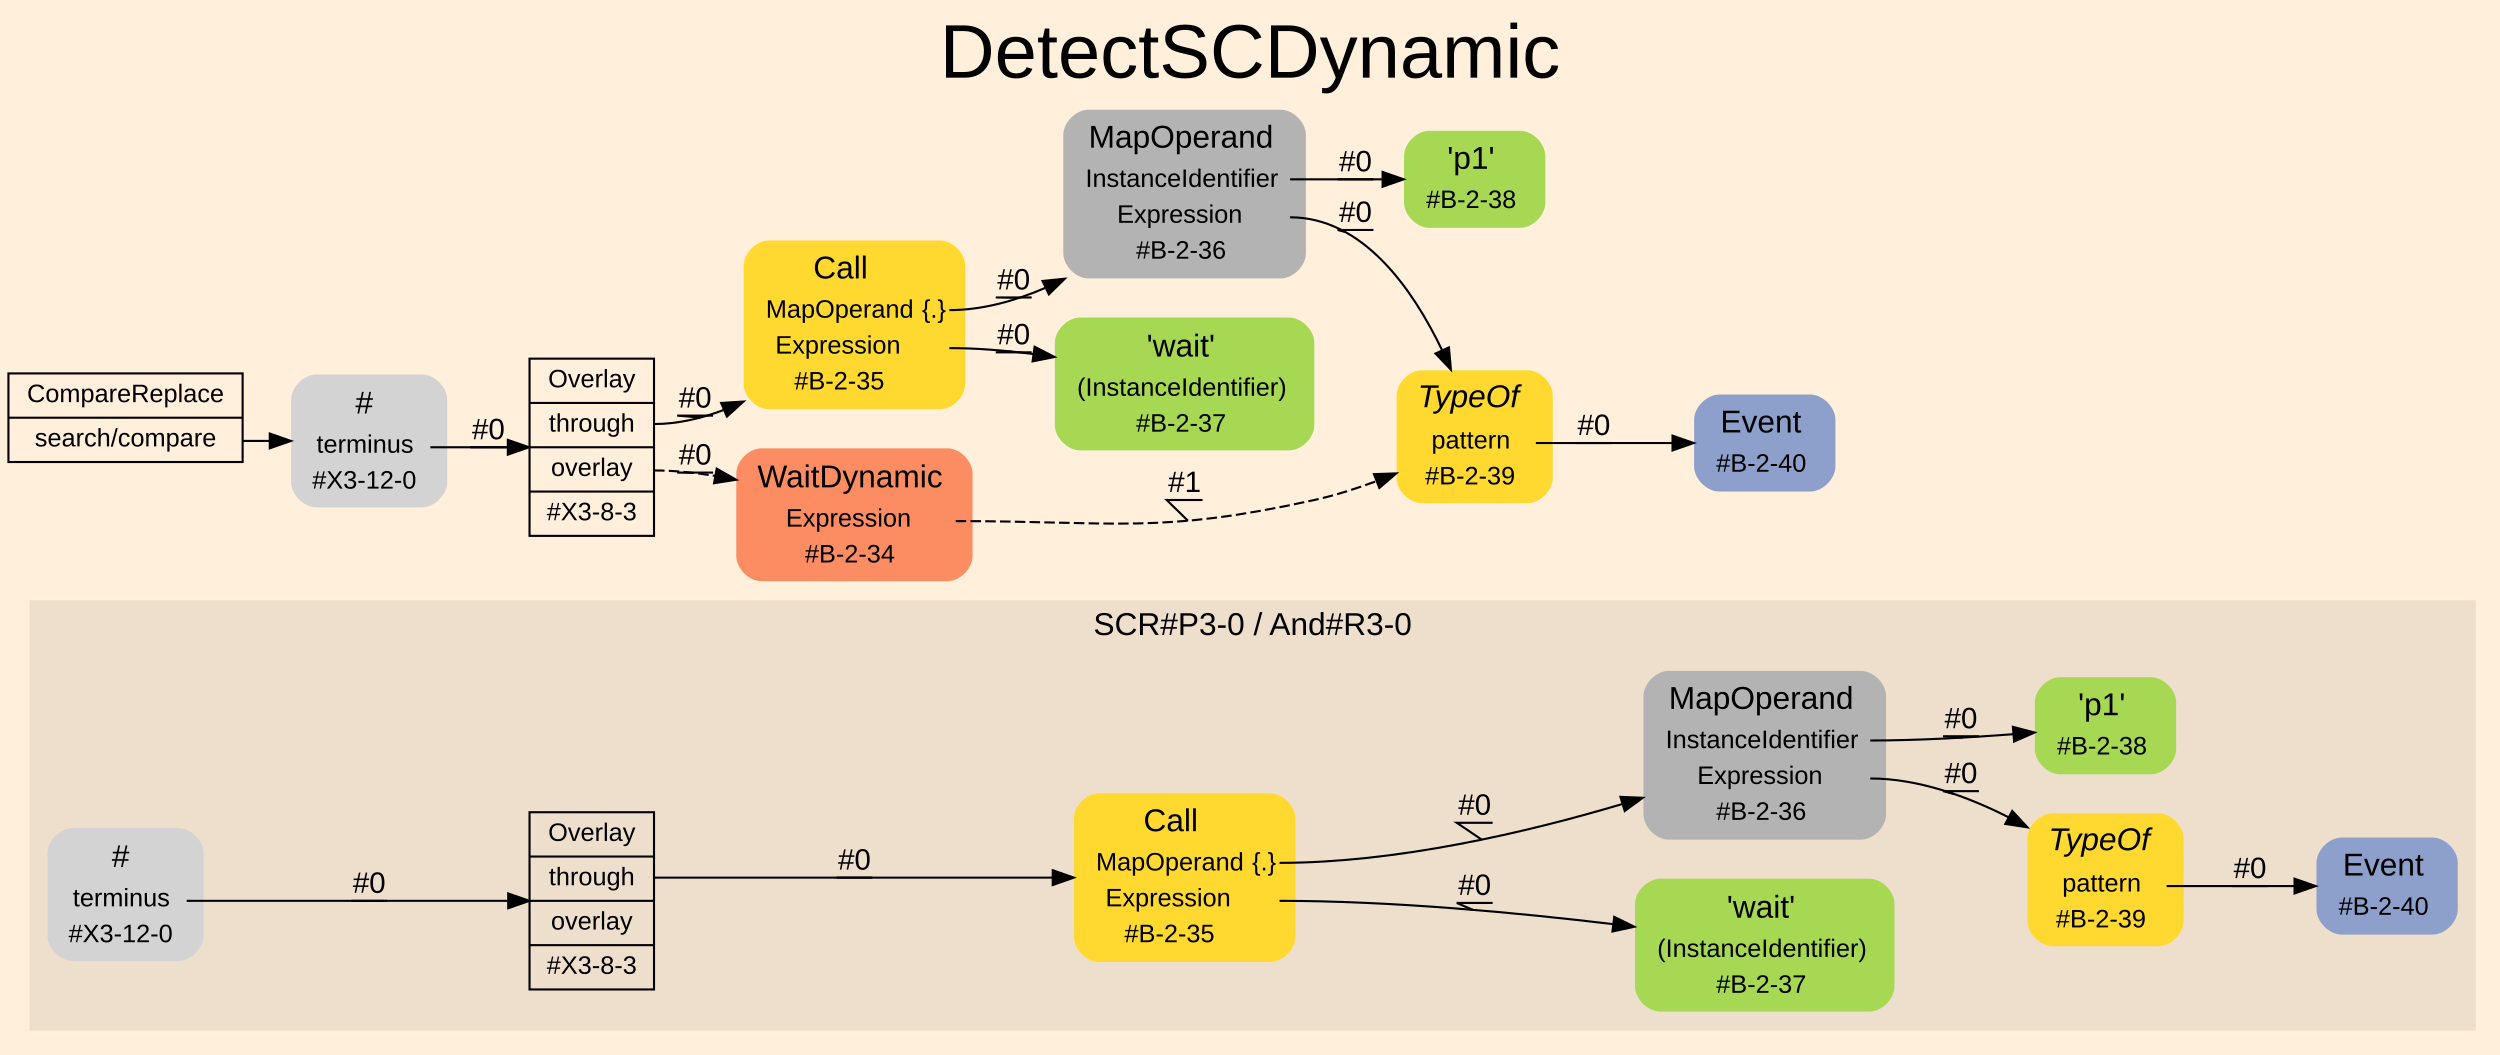
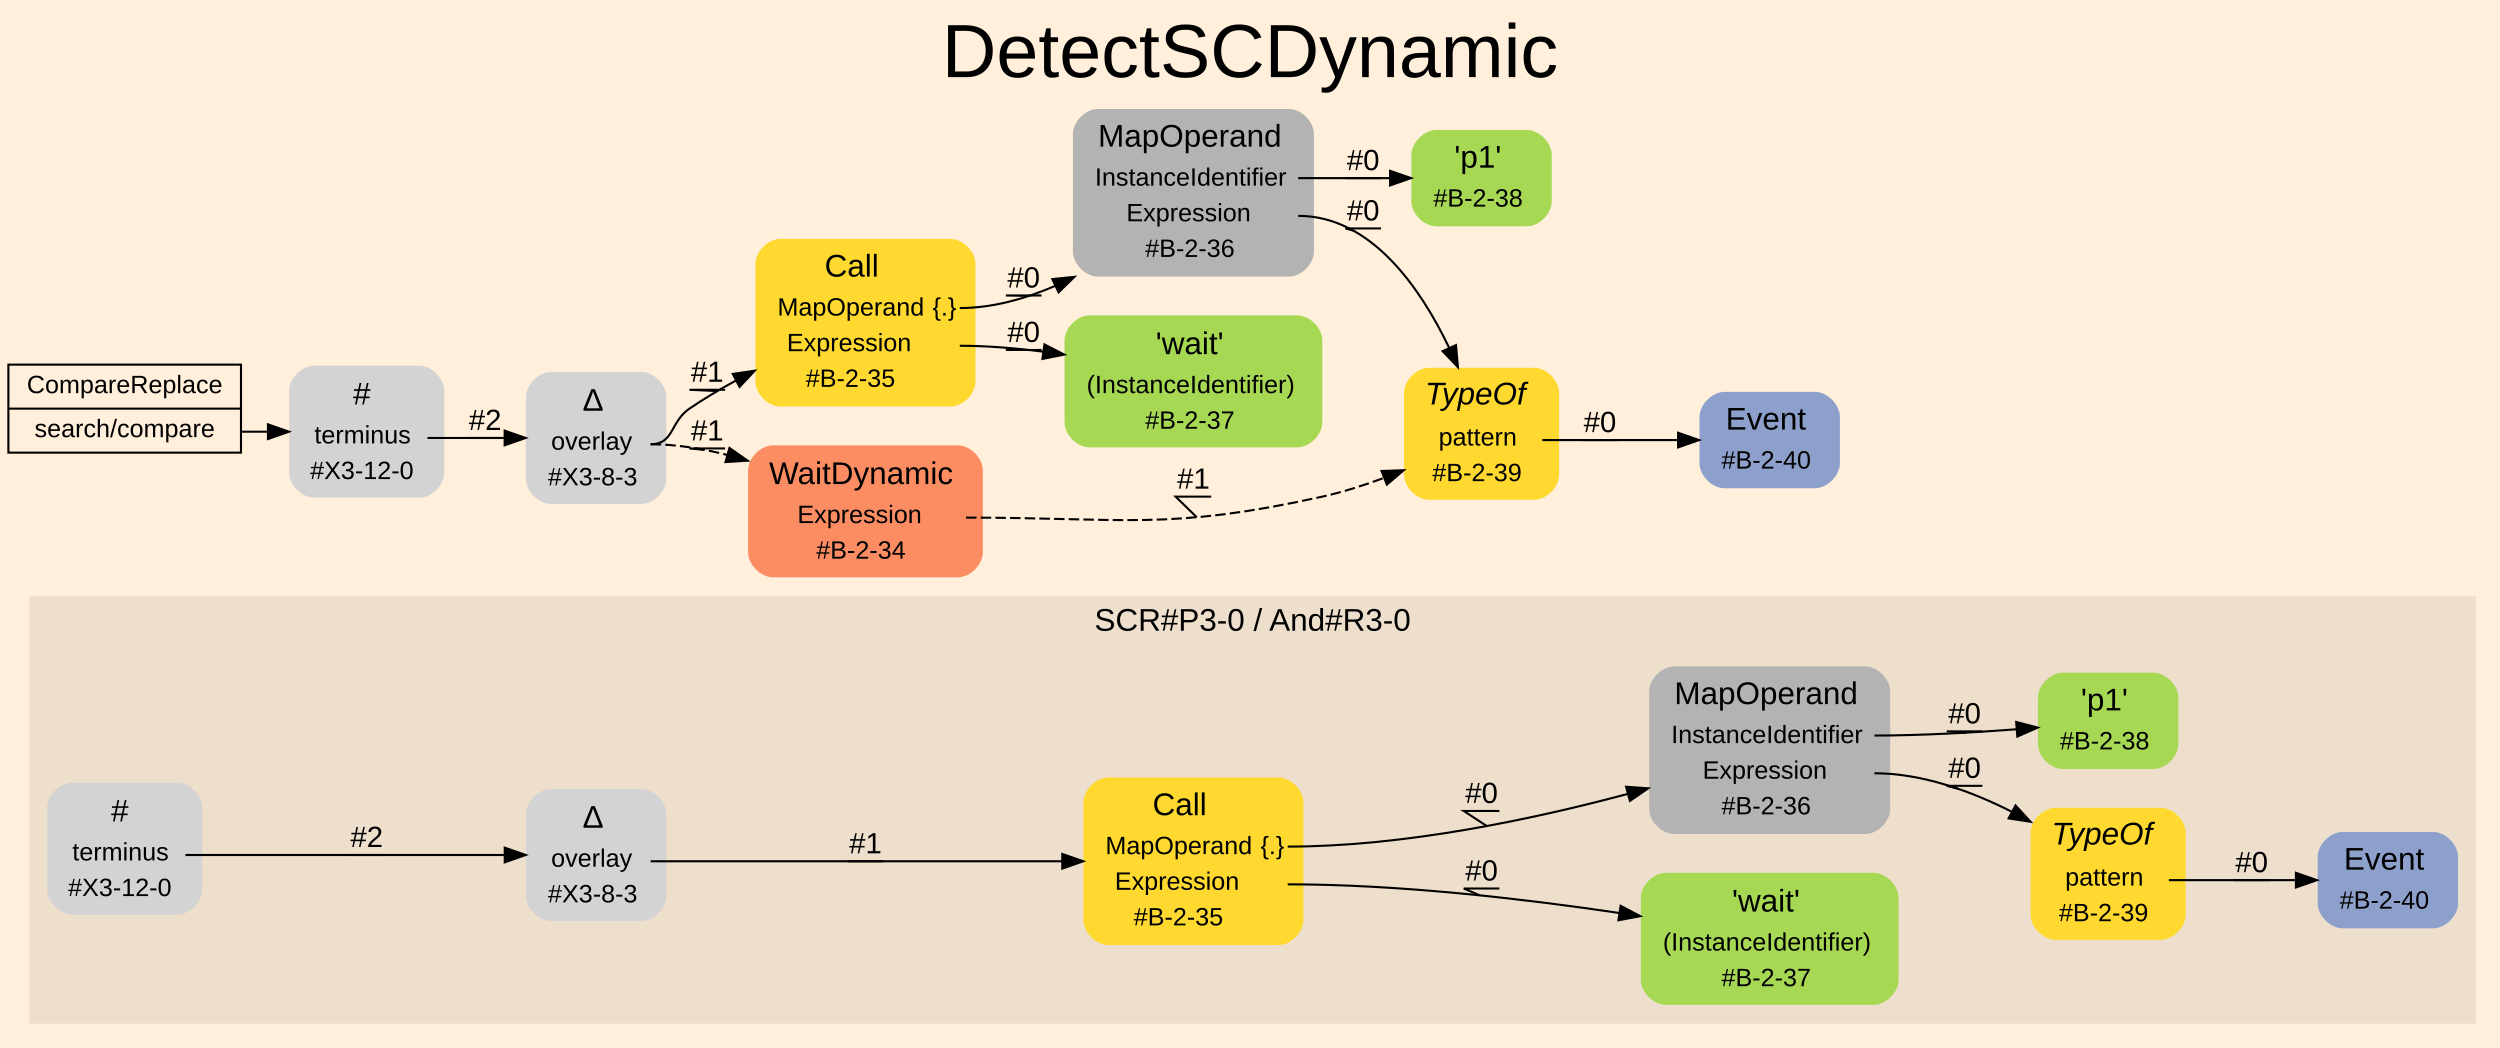
- <svg xmlns="http://www.w3.org/2000/svg" width="1185pt" height="500pt" viewBox="0.00 0.00 1185.00 500.00">
+ <svg xmlns="http://www.w3.org/2000/svg" width="1193pt" height="500pt" viewBox="0.00 0.00 1193.00 500.00">
  <g id="graph0" class="graph" transform="scale(1 1) rotate(0) translate(4 496)">
-     <polygon fill="#ffefdb" stroke="transparent" points="-4,4 -4,-496 1181,-496 1181,4 -4,4" />
-     <text text-anchor="middle" x="588.5" y="-459.2" font-family="Arial" font-size="36.00" fill="#000000">DetectSCDynamic</text>
+     <polygon fill="#ffefdb" stroke="transparent" points="-4,4 -4,-496 1189,-496 1189,4 -4,4" />
+     <text text-anchor="middle" x="592.5" y="-459.2" font-family="Arial" font-size="36.00" fill="#000000">DetectSCDynamic</text>
    <g id="clust1" class="cluster">
-       <polygon fill="#eedfcc" stroke="#eedfcc" points="10.5,-8 10.5,-211 1169,-211 1169,-8 10.5,-8" />
-       <text text-anchor="middle" x="589.75" y="-195" font-family="Arial" font-size="15.00" fill="#000000">SCR#P3-0 / And#R3-0</text>
+       <polygon fill="#eedfcc" stroke="#eedfcc" points="10.5,-8 10.5,-211 1177,-211 1177,-8 10.5,-8" />
+       <text text-anchor="middle" x="593.75" y="-195" font-family="Arial" font-size="15.00" fill="#000000">SCR#P3-0 / And#R3-0</text>
    </g>
    <g id="node1" class="node">
-       <polygon fill="#eedfcc" stroke="#000000" points="247,-27 247,-111 306,-111 306,-27 247,-27" />
-       <text text-anchor="middle" x="276.5" y="-97.4" font-family="Arial" font-size="12.00" fill="#000000">Overlay</text>
-       <polyline fill="none" stroke="#000000" points="247,-90 306,-90 " />
-       <text text-anchor="middle" x="276.5" y="-76.4" font-family="Arial" font-size="12.00" fill="#000000">through</text>
-       <polyline fill="none" stroke="#000000" points="247,-69 306,-69 " />
-       <text text-anchor="middle" x="276.5" y="-55.4" font-family="Arial" font-size="12.00" fill="#000000">overlay</text>
-       <polyline fill="none" stroke="#000000" points="247,-48 306,-48 " />
-       <text text-anchor="middle" x="276.5" y="-34.4" font-family="Arial" font-size="12.00" fill="#000000">#X3-8-3</text>
+       <path fill="#ffd92f" stroke="transparent" d="M606,-125C606,-125 525,-125 525,-125 519,-125 513,-119 513,-113 513,-113 513,-57 513,-57 513,-51 519,-45 525,-45 525,-45 606,-45 606,-45 612,-45 618,-51 618,-57 618,-57 618,-113 618,-113 618,-119 612,-125 606,-125" />
+       <text text-anchor="start" x="546" y="-107" font-family="Arial" font-size="15.00" fill="#000000">Call</text>
+       <text text-anchor="start" x="523.5" y="-88.4" font-family="Arial" font-size="12.00" fill="#000000">MapOperand</text>
+       <text text-anchor="start" x="597.5" y="-88.4" font-family="Arial" font-size="12.00" fill="#000000">{.}</text>
+       <text text-anchor="start" x="528" y="-71.4" font-family="Arial" font-size="12.00" fill="#000000">Expression</text>
+       <text text-anchor="start" x="537" y="-54.4" font-family="Arial" font-size="12.00" fill="#000000">#B-2-35</text>
+     </g>
+     <g id="node6" class="node">
+       <path fill="#a6d854" stroke="transparent" d="M890,-79.5C890,-79.5 791,-79.5 791,-79.5 785,-79.5 779,-73.5 779,-67.5 779,-67.5 779,-28.5 779,-28.5 779,-22.5 785,-16.5 791,-16.5 791,-16.5 890,-16.5 890,-16.5 896,-16.5 902,-22.5 902,-28.5 902,-28.5 902,-67.5 902,-67.5 902,-73.5 896,-79.5 890,-79.5" />
+       <text text-anchor="start" x="822.5" y="-61" font-family="Arial" font-size="15.00" fill="#000000">'wait'</text>
+       <text text-anchor="start" x="789.5" y="-42.4" font-family="Arial" font-size="12.00" fill="#000000">(InstanceIdentifier)</text>
+       <text text-anchor="start" x="817.5" y="-25.4" font-family="Arial" font-size="12.00" fill="#000000">#B-2-37</text>
+     </g>
+     <g id="edge2" class="edge">
+       <path fill="none" stroke="#000000" d="M610.5,-74C663.737,-74 723.47,-67.037 768.717,-60.318" />
+       <polygon fill="#000000" stroke="#000000" points="769.363,-63.76 778.726,-58.8 768.314,-56.839 769.363,-63.76" />
+       <text text-anchor="middle" x="703" y="-75.8" font-family="Arial" font-size="14.00" fill="#000000">#0</text>
+       <polyline fill="none" stroke="#000000" points="711.5,-72 694.5,-72 702.137,-68.738 " />
+     </g>
+     <g id="node7" class="node">
+       <path fill="#b3b3b3" stroke="transparent" d="M886,-178C886,-178 795,-178 795,-178 789,-178 783,-172 783,-166 783,-166 783,-110 783,-110 783,-104 789,-98 795,-98 795,-98 886,-98 886,-98 892,-98 898,-104 898,-110 898,-110 898,-166 898,-166 898,-172 892,-178 886,-178" />
+       <text text-anchor="start" x="795" y="-160" font-family="Arial" font-size="15.00" fill="#000000">MapOperand</text>
+       <text text-anchor="start" x="793.5" y="-141.4" font-family="Arial" font-size="12.00" fill="#000000">InstanceIdentifier</text>
+       <text text-anchor="start" x="808.5" y="-124.4" font-family="Arial" font-size="12.00" fill="#000000">Expression</text>
+       <text text-anchor="start" x="817.5" y="-107.4" font-family="Arial" font-size="12.00" fill="#000000">#B-2-36</text>
+     </g>
+     <g id="edge1" class="edge">
+       <path fill="none" stroke="#000000" d="M610.5,-92C665.889,-92 727.35,-104.986 772.793,-117.159" />
+       <polygon fill="#000000" stroke="#000000" points="771.96,-120.559 782.529,-119.82 773.805,-113.807 771.96,-120.559" />
+       <text text-anchor="middle" x="703" y="-112.8" font-family="Arial" font-size="14.00" fill="#000000">#0</text>
+       <polyline fill="none" stroke="#000000" points="711.5,-109 694.5,-109 705.477,-101.811 " />
+     </g>
+     <g id="node2" class="node">
+       <path fill="#d3d3d3" stroke="transparent" d="M80.5,-122.5C80.5,-122.5 30.5,-122.5 30.5,-122.5 24.5,-122.5 18.5,-116.5 18.5,-110.5 18.5,-110.5 18.5,-71.5 18.5,-71.5 18.5,-65.5 24.5,-59.5 30.5,-59.5 30.5,-59.5 80.5,-59.5 80.5,-59.5 86.5,-59.5 92.5,-65.5 92.5,-71.5 92.5,-71.5 92.5,-110.5 92.5,-110.5 92.5,-116.5 86.5,-122.5 80.5,-122.5" />
+       <text text-anchor="start" x="49" y="-104" font-family="Arial" font-size="15.00" fill="#000000">#</text>
+       <text text-anchor="start" x="30.5" y="-85.4" font-family="Arial" font-size="12.00" fill="#000000">terminus</text>
+       <text text-anchor="start" x="28.5" y="-68.4" font-family="Arial" font-size="12.00" fill="#000000">#X3-12-0</text>
    </g>
    <g id="node3" class="node">
-       <path fill="#ffd92f" stroke="transparent" d="M598,-120C598,-120 517,-120 517,-120 511,-120 505,-114 505,-108 505,-108 505,-52 505,-52 505,-46 511,-40 517,-40 517,-40 598,-40 598,-40 604,-40 610,-46 610,-52 610,-52 610,-108 610,-108 610,-114 604,-120 598,-120" />
-       <text text-anchor="start" x="538" y="-102" font-family="Arial" font-size="15.00" fill="#000000">Call</text>
-       <text text-anchor="start" x="515.5" y="-83.4" font-family="Arial" font-size="12.00" fill="#000000">MapOperand</text>
-       <text text-anchor="start" x="589.5" y="-83.4" font-family="Arial" font-size="12.00" fill="#000000">{.}</text>
-       <text text-anchor="start" x="520" y="-66.4" font-family="Arial" font-size="12.00" fill="#000000">Expression</text>
-       <text text-anchor="start" x="529" y="-49.4" font-family="Arial" font-size="12.00" fill="#000000">#B-2-35</text>
-     </g>
-     <g id="edge1" class="edge">
-       <path fill="none" stroke="#000000" d="M306,-80C370.337,-80 443.932,-80 494.813,-80" />
-       <polygon fill="#000000" stroke="#000000" points="494.995,-83.5 504.995,-80 494.995,-76.5 494.995,-83.5" />
-       <text text-anchor="middle" x="401" y="-83.8" font-family="Arial" font-size="14.00" fill="#000000">#0</text>
-       <polyline fill="none" stroke="#000000" points="409.5,-80 392.5,-80 405.501,-80 " />
-     </g>
-     <g id="node2" class="node">
-       <path fill="#d3d3d3" stroke="transparent" d="M80.5,-103.5C80.5,-103.5 30.5,-103.5 30.5,-103.5 24.5,-103.5 18.5,-97.5 18.5,-91.5 18.5,-91.5 18.5,-52.5 18.5,-52.5 18.5,-46.5 24.5,-40.5 30.5,-40.5 30.5,-40.5 80.5,-40.5 80.5,-40.5 86.5,-40.5 92.5,-46.5 92.5,-52.5 92.5,-52.5 92.5,-91.5 92.5,-91.5 92.5,-97.5 86.5,-103.5 80.5,-103.5" />
-       <text text-anchor="start" x="49" y="-85" font-family="Arial" font-size="15.00" fill="#000000">#</text>
-       <text text-anchor="start" x="30.5" y="-66.4" font-family="Arial" font-size="12.00" fill="#000000">terminus</text>
-       <text text-anchor="start" x="28.5" y="-49.4" font-family="Arial" font-size="12.00" fill="#000000">#X3-12-0</text>
-     </g>
-     <g id="edge2" class="edge">
-       <path fill="none" stroke="#000000" d="M84.5,-69C137.059,-69 197.71,-69 236.547,-69" />
-       <polygon fill="#000000" stroke="#000000" points="236.898,-72.5 246.898,-69 236.898,-65.5 236.898,-72.5" />
-       <text text-anchor="middle" x="171" y="-72.8" font-family="Arial" font-size="14.00" fill="#000000">#0</text>
-       <polyline fill="none" stroke="#000000" points="179.5,-69 162.5,-69 171.251,-69 " />
+       <path fill="#d3d3d3" stroke="transparent" d="M302,-119.5C302,-119.5 259,-119.5 259,-119.5 253,-119.5 247,-113.5 247,-107.5 247,-107.5 247,-68.5 247,-68.5 247,-62.5 253,-56.5 259,-56.5 259,-56.5 302,-56.5 302,-56.5 308,-56.5 314,-62.5 314,-68.5 314,-68.5 314,-107.5 314,-107.5 314,-113.5 308,-119.5 302,-119.5" />
+       <text text-anchor="start" x="274" y="-101" font-family="Arial" font-size="15.00" fill="#000000">Δ</text>
+       <text text-anchor="start" x="259" y="-82.4" font-family="Arial" font-size="12.00" fill="#000000">overlay</text>
+       <text text-anchor="start" x="257.5" y="-65.4" font-family="Arial" font-size="12.00" fill="#000000">#X3-8-3</text>
+     </g>
+     <g id="edge3" class="edge">
+       <path fill="none" stroke="#000000" d="M84.5,-88C136.821,-88 196.998,-88 236.72,-88" />
+       <polygon fill="#000000" stroke="#000000" points="236.858,-91.5 246.858,-88 236.858,-84.5 236.858,-91.5" />
+       <text text-anchor="middle" x="171" y="-91.8" font-family="Arial" font-size="14.00" fill="#000000">#2</text>
+       <polyline fill="none" stroke="#000000" points="179.5,-88 162.5,-88 170.911,-88 " />
+     </g>
+     <g id="edge4" class="edge">
+       <path fill="none" stroke="#000000" d="M306.5,-85C373.526,-85 450.31,-85 502.763,-85" />
+       <polygon fill="#000000" stroke="#000000" points="502.919,-88.5 512.919,-85 502.919,-81.5 502.919,-88.5" />
+       <text text-anchor="middle" x="409" y="-88.8" font-family="Arial" font-size="14.00" fill="#000000">#1</text>
+       <polyline fill="none" stroke="#000000" points="417.5,-85 400.5,-85 410.196,-85 " />
    </g>
    <g id="node4" class="node">
-       <path fill="#b3b3b3" stroke="transparent" d="M878,-178C878,-178 787,-178 787,-178 781,-178 775,-172 775,-166 775,-166 775,-110 775,-110 775,-104 781,-98 787,-98 787,-98 878,-98 878,-98 884,-98 890,-104 890,-110 890,-110 890,-166 890,-166 890,-172 884,-178 878,-178" />
-       <text text-anchor="start" x="787" y="-160" font-family="Arial" font-size="15.00" fill="#000000">MapOperand</text>
-       <text text-anchor="start" x="785.5" y="-141.4" font-family="Arial" font-size="12.00" fill="#000000">InstanceIdentifier</text>
-       <text text-anchor="start" x="800.5" y="-124.4" font-family="Arial" font-size="12.00" fill="#000000">Expression</text>
-       <text text-anchor="start" x="809.5" y="-107.4" font-family="Arial" font-size="12.00" fill="#000000">#B-2-36</text>
-     </g>
-     <g id="edge3" class="edge">
-       <path fill="none" stroke="#000000" d="M602.5,-87C658.133,-87 719.578,-101.398 764.953,-114.893" />
-       <polygon fill="#000000" stroke="#000000" points="764.088,-118.288 774.673,-117.843 766.121,-111.59 764.088,-118.288" />
-       <text text-anchor="middle" x="695" y="-109.8" font-family="Arial" font-size="14.00" fill="#000000">#0</text>
-       <polyline fill="none" stroke="#000000" points="703.5,-106 686.5,-106 698.327,-98.01 " />
+       <path fill="#8da0cb" stroke="transparent" d="M1157,-99C1157,-99 1114,-99 1114,-99 1108,-99 1102,-93 1102,-87 1102,-87 1102,-65 1102,-65 1102,-59 1108,-53 1114,-53 1114,-53 1157,-53 1157,-53 1163,-53 1169,-59 1169,-65 1169,-65 1169,-87 1169,-87 1169,-93 1163,-99 1157,-99" />
+       <text text-anchor="start" x="1114.5" y="-81" font-family="Arial" font-size="15.00" fill="#000000">Event</text>
+       <text text-anchor="start" x="1112.5" y="-62.4" font-family="Arial" font-size="12.00" fill="#000000">#B-2-40</text>
    </g>
    <g id="node5" class="node">
-       <path fill="#a6d854" stroke="transparent" d="M882,-79.5C882,-79.5 783,-79.5 783,-79.5 777,-79.5 771,-73.5 771,-67.5 771,-67.5 771,-28.5 771,-28.5 771,-22.5 777,-16.5 783,-16.5 783,-16.5 882,-16.5 882,-16.5 888,-16.5 894,-22.5 894,-28.5 894,-28.5 894,-67.5 894,-67.5 894,-73.5 888,-79.5 882,-79.5" />
-       <text text-anchor="start" x="814.5" y="-61" font-family="Arial" font-size="15.00" fill="#000000">'wait'</text>
-       <text text-anchor="start" x="781.5" y="-42.4" font-family="Arial" font-size="12.00" fill="#000000">(InstanceIdentifier)</text>
-       <text text-anchor="start" x="809.5" y="-25.4" font-family="Arial" font-size="12.00" fill="#000000">#B-2-37</text>
-     </g>
-     <g id="edge4" class="edge">
-       <path fill="none" stroke="#000000" d="M602.5,-69C655.62,-69 715.357,-63.376 760.635,-57.949" />
-       <polygon fill="#000000" stroke="#000000" points="761.151,-61.412 770.652,-56.724 760.301,-54.464 761.151,-61.412" />
-       <text text-anchor="middle" x="695" y="-71.8" font-family="Arial" font-size="14.00" fill="#000000">#0</text>
-       <polyline fill="none" stroke="#000000" points="703.5,-68 686.5,-68 694.038,-64.75 " />
-     </g>
-     <g id="node6" class="node">
-       <path fill="#ffd92f" stroke="transparent" d="M1019,-110.5C1019,-110.5 969,-110.5 969,-110.5 963,-110.5 957,-104.5 957,-98.5 957,-98.5 957,-59.5 957,-59.5 957,-53.5 963,-47.5 969,-47.5 969,-47.5 1019,-47.5 1019,-47.5 1025,-47.5 1031,-53.5 1031,-59.5 1031,-59.5 1031,-98.5 1031,-98.5 1031,-104.5 1025,-110.5 1019,-110.5" />
-       <text text-anchor="start" x="967" y="-93" font-family="Arial" font-style="italic" font-size="15.00" fill="#000000">TypeOf</text>
-       <text text-anchor="start" x="973.5" y="-73.4" font-family="Arial" font-size="12.00" fill="#000000">pattern</text>
-       <text text-anchor="start" x="970.5" y="-56.4" font-family="Arial" font-size="12.00" fill="#000000">#B-2-39</text>
+       <path fill="#a6d854" stroke="transparent" d="M1023.5,-175C1023.5,-175 980.5,-175 980.5,-175 974.5,-175 968.5,-169 968.5,-163 968.5,-163 968.5,-141 968.5,-141 968.5,-135 974.5,-129 980.5,-129 980.5,-129 1023.5,-129 1023.5,-129 1029.5,-129 1035.5,-135 1035.5,-141 1035.5,-141 1035.5,-163 1035.5,-163 1035.5,-169 1029.5,-175 1023.5,-175" />
+       <text text-anchor="start" x="989" y="-157" font-family="Arial" font-size="15.00" fill="#000000">'p1'</text>
+       <text text-anchor="start" x="979" y="-138.4" font-family="Arial" font-size="12.00" fill="#000000">#B-2-38</text>
+     </g>
+     <g id="edge5" class="edge">
+       <path fill="none" stroke="#000000" d="M890.5,-145C912.9,-145 937.781,-146.425 958.347,-147.988" />
+       <polygon fill="#000000" stroke="#000000" points="958.121,-151.482 968.368,-148.787 958.677,-144.504 958.121,-151.482" />
+       <text text-anchor="middle" x="933.5" y="-150.8" font-family="Arial" font-size="14.00" fill="#000000">#0</text>
+       <polyline fill="none" stroke="#000000" points="942,-147 925,-147 934.283,-146.386 " />
+     </g>
+     <g id="node8" class="node">
+       <path fill="#ffd92f" stroke="transparent" d="M1027,-110.5C1027,-110.5 977,-110.5 977,-110.5 971,-110.5 965,-104.5 965,-98.5 965,-98.5 965,-59.5 965,-59.5 965,-53.5 971,-47.5 977,-47.5 977,-47.5 1027,-47.5 1027,-47.5 1033,-47.5 1039,-53.5 1039,-59.5 1039,-59.5 1039,-98.5 1039,-98.5 1039,-104.5 1033,-110.5 1027,-110.5" />
+       <text text-anchor="start" x="975" y="-93" font-family="Arial" font-style="italic" font-size="15.00" fill="#000000">TypeOf</text>
+       <text text-anchor="start" x="981.5" y="-73.4" font-family="Arial" font-size="12.00" fill="#000000">pattern</text>
+       <text text-anchor="start" x="978.5" y="-56.4" font-family="Arial" font-size="12.00" fill="#000000">#B-2-39</text>
    </g>
    <g id="edge6" class="edge">
-       <path fill="none" stroke="#000000" d="M882.5,-127C905.242,-127 928.623,-118.471 948.064,-108.604" />
-       <polygon fill="#000000" stroke="#000000" points="949.81,-111.639 956.985,-103.844 946.515,-105.463 949.81,-111.639" />
-       <text text-anchor="middle" x="925.5" y="-124.8" font-family="Arial" font-size="14.00" fill="#000000">#0</text>
-       <polyline fill="none" stroke="#000000" points="934,-121 917,-121 922.213,-119.662 " />
-     </g>
-     <g id="node7" class="node">
-       <path fill="#a6d854" stroke="transparent" d="M1015.5,-175C1015.5,-175 972.5,-175 972.5,-175 966.5,-175 960.5,-169 960.5,-163 960.5,-163 960.5,-141 960.5,-141 960.5,-135 966.5,-129 972.5,-129 972.5,-129 1015.5,-129 1015.5,-129 1021.5,-129 1027.5,-135 1027.5,-141 1027.5,-141 1027.5,-163 1027.5,-163 1027.5,-169 1021.5,-175 1015.5,-175" />
-       <text text-anchor="start" x="981" y="-157" font-family="Arial" font-size="15.00" fill="#000000">'p1'</text>
-       <text text-anchor="start" x="971" y="-138.4" font-family="Arial" font-size="12.00" fill="#000000">#B-2-38</text>
-     </g>
-     <g id="edge5" class="edge">
-       <path fill="none" stroke="#000000" d="M882.5,-145C904.9,-145 929.781,-146.425 950.347,-147.988" />
-       <polygon fill="#000000" stroke="#000000" points="950.121,-151.482 960.368,-148.787 950.677,-144.504 950.121,-151.482" />
-       <text text-anchor="middle" x="925.5" y="-150.8" font-family="Arial" font-size="14.00" fill="#000000">#0</text>
-       <polyline fill="none" stroke="#000000" points="934,-147 917,-147 926.283,-146.386 " />
-     </g>
-     <g id="node8" class="node">
-       <path fill="#8da0cb" stroke="transparent" d="M1149,-99C1149,-99 1106,-99 1106,-99 1100,-99 1094,-93 1094,-87 1094,-87 1094,-65 1094,-65 1094,-59 1100,-53 1106,-53 1106,-53 1149,-53 1149,-53 1155,-53 1161,-59 1161,-65 1161,-65 1161,-87 1161,-87 1161,-93 1155,-99 1149,-99" />
-       <text text-anchor="start" x="1106.5" y="-81" font-family="Arial" font-size="15.00" fill="#000000">Event</text>
-       <text text-anchor="start" x="1104.5" y="-62.4" font-family="Arial" font-size="12.00" fill="#000000">#B-2-40</text>
+       <path fill="none" stroke="#000000" d="M890.5,-127C913.242,-127 936.623,-118.471 956.064,-108.604" />
+       <polygon fill="#000000" stroke="#000000" points="957.81,-111.639 964.985,-103.844 954.515,-105.463 957.81,-111.639" />
+       <text text-anchor="middle" x="933.5" y="-124.8" font-family="Arial" font-size="14.00" fill="#000000">#0</text>
+       <polyline fill="none" stroke="#000000" points="942,-121 925,-121 930.213,-119.662 " />
    </g>
    <g id="edge7" class="edge">
-       <path fill="none" stroke="#000000" d="M1023,-76C1042.9,-76 1064.931,-76 1083.615,-76" />
-       <polygon fill="#000000" stroke="#000000" points="1083.615,-79.5 1093.615,-76 1083.615,-72.5 1083.615,-79.5" />
-       <text text-anchor="middle" x="1062.5" y="-79.8" font-family="Arial" font-size="14.00" fill="#000000">#0</text>
-       <polyline fill="none" stroke="#000000" points="1071,-76 1054,-76 1062.429,-76 " />
+       <path fill="none" stroke="#000000" d="M1031,-76C1050.9,-76 1072.931,-76 1091.615,-76" />
+       <polygon fill="#000000" stroke="#000000" points="1091.615,-79.5 1101.615,-76 1091.615,-72.5 1091.615,-79.5" />
+       <text text-anchor="middle" x="1070.5" y="-79.8" font-family="Arial" font-size="14.00" fill="#000000">#0</text>
+       <polyline fill="none" stroke="#000000" points="1079,-76 1062,-76 1070.429,-76 " />
    </g>
    <g id="node9" class="node">
-       <polygon fill="#ffefdb" stroke="#000000" points="0,-277 0,-319 111,-319 111,-277 0,-277" />
-       <text text-anchor="middle" x="55.5" y="-305.4" font-family="Arial" font-size="12.00" fill="#000000">CompareReplace</text>
-       <polyline fill="none" stroke="#000000" points="0,-298 111,-298 " />
-       <text text-anchor="middle" x="55.5" y="-284.4" font-family="Arial" font-size="12.00" fill="#000000">search/compare</text>
+       <polygon fill="#ffefdb" stroke="#000000" points="0,-280 0,-322 111,-322 111,-280 0,-280" />
+       <text text-anchor="middle" x="55.5" y="-308.4" font-family="Arial" font-size="12.00" fill="#000000">CompareReplace</text>
+       <polyline fill="none" stroke="#000000" points="0,-301 111,-301 " />
+       <text text-anchor="middle" x="55.5" y="-287.4" font-family="Arial" font-size="12.00" fill="#000000">search/compare</text>
    </g>
    <g id="node10" class="node">
-       <path fill="#d3d3d3" stroke="transparent" d="M196,-318.5C196,-318.5 146,-318.5 146,-318.5 140,-318.5 134,-312.5 134,-306.5 134,-306.5 134,-267.5 134,-267.5 134,-261.5 140,-255.5 146,-255.5 146,-255.5 196,-255.5 196,-255.5 202,-255.5 208,-261.5 208,-267.5 208,-267.5 208,-306.5 208,-306.5 208,-312.5 202,-318.5 196,-318.5" />
-       <text text-anchor="start" x="164.5" y="-300" font-family="Arial" font-size="15.00" fill="#000000">#</text>
-       <text text-anchor="start" x="146" y="-281.4" font-family="Arial" font-size="12.00" fill="#000000">terminus</text>
-       <text text-anchor="start" x="144" y="-264.4" font-family="Arial" font-size="12.00" fill="#000000">#X3-12-0</text>
+       <path fill="#d3d3d3" stroke="transparent" d="M196,-321.5C196,-321.5 146,-321.5 146,-321.5 140,-321.5 134,-315.5 134,-309.5 134,-309.5 134,-270.5 134,-270.5 134,-264.5 140,-258.5 146,-258.5 146,-258.5 196,-258.5 196,-258.5 202,-258.5 208,-264.5 208,-270.5 208,-270.5 208,-309.5 208,-309.5 208,-315.5 202,-321.5 196,-321.5" />
+       <text text-anchor="start" x="164.5" y="-303" font-family="Arial" font-size="15.00" fill="#000000">#</text>
+       <text text-anchor="start" x="146" y="-284.4" font-family="Arial" font-size="12.00" fill="#000000">terminus</text>
+       <text text-anchor="start" x="144" y="-267.4" font-family="Arial" font-size="12.00" fill="#000000">#X3-12-0</text>
    </g>
    <g id="edge8" class="edge">
-       <path fill="none" stroke="#000000" d="M111,-287C115.16,-287 119.483,-287 123.815,-287" />
-       <polygon fill="#000000" stroke="#000000" points="123.873,-290.5 133.873,-287 123.873,-283.5 123.873,-290.5" />
+       <path fill="none" stroke="#000000" d="M111,-290C115.16,-290 119.483,-290 123.815,-290" />
+       <polygon fill="#000000" stroke="#000000" points="123.873,-293.5 133.873,-290 123.873,-286.5 123.873,-293.5" />
    </g>
    <g id="node11" class="node">
-       <polygon fill="#ffefdb" stroke="#000000" points="247,-242 247,-326 306,-326 306,-242 247,-242" />
-       <text text-anchor="middle" x="276.5" y="-312.4" font-family="Arial" font-size="12.00" fill="#000000">Overlay</text>
-       <polyline fill="none" stroke="#000000" points="247,-305 306,-305 " />
-       <text text-anchor="middle" x="276.5" y="-291.4" font-family="Arial" font-size="12.00" fill="#000000">through</text>
-       <polyline fill="none" stroke="#000000" points="247,-284 306,-284 " />
-       <text text-anchor="middle" x="276.5" y="-270.4" font-family="Arial" font-size="12.00" fill="#000000">overlay</text>
-       <polyline fill="none" stroke="#000000" points="247,-263 306,-263 " />
-       <text text-anchor="middle" x="276.5" y="-249.4" font-family="Arial" font-size="12.00" fill="#000000">#X3-8-3</text>
+       <path fill="#d3d3d3" stroke="transparent" d="M302,-318.5C302,-318.5 259,-318.5 259,-318.5 253,-318.5 247,-312.5 247,-306.5 247,-306.5 247,-267.5 247,-267.5 247,-261.5 253,-255.5 259,-255.5 259,-255.5 302,-255.5 302,-255.5 308,-255.5 314,-261.5 314,-267.5 314,-267.5 314,-306.5 314,-306.5 314,-312.5 308,-318.5 302,-318.5" />
+       <text text-anchor="start" x="274" y="-300" font-family="Arial" font-size="15.00" fill="#000000">Δ</text>
+       <text text-anchor="start" x="259" y="-281.4" font-family="Arial" font-size="12.00" fill="#000000">overlay</text>
+       <text text-anchor="start" x="257.5" y="-264.4" font-family="Arial" font-size="12.00" fill="#000000">#X3-8-3</text>
    </g>
    <g id="edge9" class="edge">
-       <path fill="none" stroke="#000000" d="M200,-284C211.916,-284 224.876,-284 236.684,-284" />
-       <polygon fill="#000000" stroke="#000000" points="236.71,-287.5 246.71,-284 236.71,-280.5 236.71,-287.5" />
-       <text text-anchor="middle" x="227.5" y="-287.8" font-family="Arial" font-size="14.00" fill="#000000">#0</text>
-       <polyline fill="none" stroke="#000000" points="236,-284 219,-284 227.072,-284 " />
+       <path fill="none" stroke="#000000" d="M200,-287C211.89,-287 224.768,-287 236.665,-287" />
+       <polygon fill="#000000" stroke="#000000" points="236.816,-290.5 246.816,-287 236.816,-283.5 236.816,-290.5" />
+       <text text-anchor="middle" x="227.5" y="-290.8" font-family="Arial" font-size="14.00" fill="#000000">#2</text>
+       <polyline fill="none" stroke="#000000" points="236,-287 219,-287 227.589,-287 " />
    </g>
    <g id="node12" class="node">
-       <path fill="#ffd92f" stroke="transparent" d="M441.5,-382C441.5,-382 360.5,-382 360.5,-382 354.5,-382 348.5,-376 348.5,-370 348.5,-370 348.5,-314 348.5,-314 348.5,-308 354.5,-302 360.5,-302 360.5,-302 441.5,-302 441.5,-302 447.5,-302 453.5,-308 453.5,-314 453.5,-314 453.5,-370 453.5,-370 453.5,-376 447.5,-382 441.5,-382" />
-       <text text-anchor="start" x="381.5" y="-364" font-family="Arial" font-size="15.00" fill="#000000">Call</text>
-       <text text-anchor="start" x="359" y="-345.4" font-family="Arial" font-size="12.00" fill="#000000">MapOperand</text>
-       <text text-anchor="start" x="433" y="-345.4" font-family="Arial" font-size="12.00" fill="#000000">{.}</text>
-       <text text-anchor="start" x="363.5" y="-328.4" font-family="Arial" font-size="12.00" fill="#000000">Expression</text>
-       <text text-anchor="start" x="372.5" y="-311.4" font-family="Arial" font-size="12.00" fill="#000000">#B-2-35</text>
+       <path fill="#ffd92f" stroke="transparent" d="M449.5,-382C449.5,-382 368.5,-382 368.5,-382 362.5,-382 356.5,-376 356.5,-370 356.5,-370 356.5,-314 356.5,-314 356.5,-308 362.5,-302 368.5,-302 368.5,-302 449.5,-302 449.5,-302 455.5,-302 461.5,-308 461.5,-314 461.5,-314 461.5,-370 461.5,-370 461.5,-376 455.5,-382 449.5,-382" />
+       <text text-anchor="start" x="389.5" y="-364" font-family="Arial" font-size="15.00" fill="#000000">Call</text>
+       <text text-anchor="start" x="367" y="-345.4" font-family="Arial" font-size="12.00" fill="#000000">MapOperand</text>
+       <text text-anchor="start" x="441" y="-345.4" font-family="Arial" font-size="12.00" fill="#000000">{.}</text>
+       <text text-anchor="start" x="371.5" y="-328.4" font-family="Arial" font-size="12.00" fill="#000000">Expression</text>
+       <text text-anchor="start" x="380.5" y="-311.4" font-family="Arial" font-size="12.00" fill="#000000">#B-2-35</text>
    </g>
    <g id="edge10" class="edge">
-       <path fill="none" stroke="#000000" d="M306,-295C317.13,-295 328.303,-297.624 338.879,-301.631" />
-       <polygon fill="#000000" stroke="#000000" points="337.832,-304.988 348.405,-305.665 340.561,-298.543 337.832,-304.988" />
-       <text text-anchor="middle" x="325.5" y="-302.8" font-family="Arial" font-size="14.00" fill="#000000">#0</text>
-       <polyline fill="none" stroke="#000000" points="334,-299 317,-299 327.787,-298.039 " />
+       <path fill="none" stroke="#000000" d="M306.5,-284C317.666,-284 315.775,-294.708 325,-301 331.938,-305.732 339.503,-310.227 347.159,-314.386" />
+       <polygon fill="#000000" stroke="#000000" points="345.674,-317.56 356.155,-319.109 348.928,-311.362 345.674,-317.56" />
+       <text text-anchor="middle" x="333.5" y="-313.8" font-family="Arial" font-size="14.00" fill="#000000">#1</text>
+       <polyline fill="none" stroke="#000000" points="342,-310 325,-310 338.26,-309.364 " />
    </g>
    <g id="node18" class="node">
-       <path fill="#fc8d62" stroke="transparent" d="M445,-283.5C445,-283.5 357,-283.5 357,-283.5 351,-283.5 345,-277.5 345,-271.5 345,-271.5 345,-232.5 345,-232.5 345,-226.5 351,-220.5 357,-220.5 357,-220.5 445,-220.5 445,-220.5 451,-220.5 457,-226.5 457,-232.5 457,-232.5 457,-271.5 457,-271.5 457,-277.5 451,-283.5 445,-283.5" />
-       <text text-anchor="start" x="355" y="-265" font-family="Arial" font-size="15.00" fill="#000000">WaitDynamic</text>
-       <text text-anchor="start" x="368.5" y="-246.4" font-family="Arial" font-size="12.00" fill="#000000">Expression</text>
-       <text text-anchor="start" x="377.5" y="-229.4" font-family="Arial" font-size="12.00" fill="#000000">#B-2-34</text>
+       <path fill="#fc8d62" stroke="transparent" d="M453,-283.5C453,-283.5 365,-283.5 365,-283.5 359,-283.5 353,-277.5 353,-271.5 353,-271.5 353,-232.5 353,-232.5 353,-226.5 359,-220.5 365,-220.5 365,-220.5 453,-220.5 453,-220.5 459,-220.5 465,-226.5 465,-232.5 465,-232.5 465,-271.5 465,-271.5 465,-277.5 459,-283.5 453,-283.5" />
+       <text text-anchor="start" x="363" y="-265" font-family="Arial" font-size="15.00" fill="#000000">WaitDynamic</text>
+       <text text-anchor="start" x="376.5" y="-246.4" font-family="Arial" font-size="12.00" fill="#000000">Expression</text>
+       <text text-anchor="start" x="385.5" y="-229.4" font-family="Arial" font-size="12.00" fill="#000000">#B-2-34</text>
    </g>
    <g id="edge11" class="edge">
-       <path fill="none" stroke="#000000" stroke-dasharray="5,2" d="M306,-273C315.465,-273 325.338,-271.994 334.987,-270.422" />
-       <polygon fill="#000000" stroke="#000000" points="335.73,-273.844 344.935,-268.598 334.467,-266.959 335.73,-273.844" />
-       <text text-anchor="middle" x="325.5" y="-275.8" font-family="Arial" font-size="14.00" fill="#000000">#0</text>
-       <polyline fill="none" stroke="#000000" points="334,-272 317,-272 324.527,-271.877 " />
+       <path fill="none" stroke="#000000" stroke-dasharray="5,2" d="M306.5,-284C318.515,-284 330.978,-281.972 342.901,-278.936" />
+       <polygon fill="#000000" stroke="#000000" points="344.082,-282.24 352.767,-276.172 342.194,-275.5 344.082,-282.24" />
+       <text text-anchor="middle" x="333.5" y="-285.8" font-family="Arial" font-size="14.00" fill="#000000">#1</text>
+       <polyline fill="none" stroke="#000000" points="342,-282 325,-282 332.165,-281.347 " />
    </g>
    <g id="node13" class="node">
-       <path fill="#b3b3b3" stroke="transparent" d="M603,-444C603,-444 512,-444 512,-444 506,-444 500,-438 500,-432 500,-432 500,-376 500,-376 500,-370 506,-364 512,-364 512,-364 603,-364 603,-364 609,-364 615,-370 615,-376 615,-376 615,-432 615,-432 615,-438 609,-444 603,-444" />
-       <text text-anchor="start" x="512" y="-426" font-family="Arial" font-size="15.00" fill="#000000">MapOperand</text>
-       <text text-anchor="start" x="510.5" y="-407.4" font-family="Arial" font-size="12.00" fill="#000000">InstanceIdentifier</text>
-       <text text-anchor="start" x="525.5" y="-390.4" font-family="Arial" font-size="12.00" fill="#000000">Expression</text>
-       <text text-anchor="start" x="534.5" y="-373.4" font-family="Arial" font-size="12.00" fill="#000000">#B-2-36</text>
+       <path fill="#b3b3b3" stroke="transparent" d="M611,-444C611,-444 520,-444 520,-444 514,-444 508,-438 508,-432 508,-432 508,-376 508,-376 508,-370 514,-364 520,-364 520,-364 611,-364 611,-364 617,-364 623,-370 623,-376 623,-376 623,-432 623,-432 623,-438 617,-444 611,-444" />
+       <text text-anchor="start" x="520" y="-426" font-family="Arial" font-size="15.00" fill="#000000">MapOperand</text>
+       <text text-anchor="start" x="518.5" y="-407.4" font-family="Arial" font-size="12.00" fill="#000000">InstanceIdentifier</text>
+       <text text-anchor="start" x="533.5" y="-390.4" font-family="Arial" font-size="12.00" fill="#000000">Expression</text>
+       <text text-anchor="start" x="542.5" y="-373.4" font-family="Arial" font-size="12.00" fill="#000000">#B-2-36</text>
    </g>
    <g id="edge12" class="edge">
-       <path fill="none" stroke="#000000" d="M446,-349C461.493,-349 477.063,-353.324 491.45,-359.547" />
-       <polygon fill="#000000" stroke="#000000" points="490.179,-362.816 500.72,-363.884 493.146,-356.476 490.179,-362.816" />
-       <text text-anchor="middle" x="476.5" y="-358.8" font-family="Arial" font-size="14.00" fill="#000000">#0</text>
-       <polyline fill="none" stroke="#000000" points="485,-355 468,-355 479.058,-354.801 " />
+       <path fill="none" stroke="#000000" d="M454,-349C469.493,-349 485.063,-353.324 499.45,-359.547" />
+       <polygon fill="#000000" stroke="#000000" points="498.179,-362.816 508.72,-363.884 501.146,-356.476 498.179,-362.816" />
+       <text text-anchor="middle" x="484.5" y="-358.8" font-family="Arial" font-size="14.00" fill="#000000">#0</text>
+       <polyline fill="none" stroke="#000000" points="493,-355 476,-355 487.058,-354.801 " />
    </g>
    <g id="node17" class="node">
-       <path fill="#a6d854" stroke="transparent" d="M607,-345.5C607,-345.5 508,-345.5 508,-345.5 502,-345.5 496,-339.5 496,-333.5 496,-333.5 496,-294.5 496,-294.5 496,-288.5 502,-282.5 508,-282.5 508,-282.5 607,-282.5 607,-282.5 613,-282.5 619,-288.5 619,-294.5 619,-294.5 619,-333.5 619,-333.5 619,-339.5 613,-345.5 607,-345.5" />
-       <text text-anchor="start" x="539.5" y="-327" font-family="Arial" font-size="15.00" fill="#000000">'wait'</text>
-       <text text-anchor="start" x="506.5" y="-308.4" font-family="Arial" font-size="12.00" fill="#000000">(InstanceIdentifier)</text>
-       <text text-anchor="start" x="534.5" y="-291.4" font-family="Arial" font-size="12.00" fill="#000000">#B-2-37</text>
+       <path fill="#a6d854" stroke="transparent" d="M615,-345.5C615,-345.5 516,-345.5 516,-345.5 510,-345.5 504,-339.5 504,-333.5 504,-333.5 504,-294.5 504,-294.5 504,-288.5 510,-282.5 516,-282.5 516,-282.5 615,-282.5 615,-282.5 621,-282.5 627,-288.5 627,-294.5 627,-294.5 627,-333.5 627,-333.5 627,-339.5 621,-345.5 615,-345.5" />
+       <text text-anchor="start" x="547.5" y="-327" font-family="Arial" font-size="15.00" fill="#000000">'wait'</text>
+       <text text-anchor="start" x="514.5" y="-308.4" font-family="Arial" font-size="12.00" fill="#000000">(InstanceIdentifier)</text>
+       <text text-anchor="start" x="542.5" y="-291.4" font-family="Arial" font-size="12.00" fill="#000000">#B-2-37</text>
    </g>
    <g id="edge13" class="edge">
-       <path fill="none" stroke="#000000" d="M446,-331C458.951,-331 472.653,-329.865 485.853,-328.182" />
-       <polygon fill="#000000" stroke="#000000" points="486.404,-331.639 495.828,-326.798 485.442,-324.706 486.404,-331.639" />
-       <text text-anchor="middle" x="476.5" y="-332.8" font-family="Arial" font-size="14.00" fill="#000000">#0</text>
-       <polyline fill="none" stroke="#000000" points="485,-329 468,-329 475.565,-329.365 " />
+       <path fill="none" stroke="#000000" d="M454,-331C466.951,-331 480.653,-329.865 493.853,-328.182" />
+       <polygon fill="#000000" stroke="#000000" points="494.404,-331.639 503.828,-326.798 493.442,-324.706 494.404,-331.639" />
+       <text text-anchor="middle" x="484.5" y="-332.8" font-family="Arial" font-size="14.00" fill="#000000">#0</text>
+       <polyline fill="none" stroke="#000000" points="493,-329 476,-329 483.565,-329.365 " />
    </g>
    <g id="node14" class="node">
-       <path fill="#a6d854" stroke="transparent" d="M716.5,-434C716.5,-434 673.5,-434 673.5,-434 667.5,-434 661.5,-428 661.5,-422 661.5,-422 661.5,-400 661.5,-400 661.5,-394 667.5,-388 673.5,-388 673.5,-388 716.5,-388 716.5,-388 722.5,-388 728.5,-394 728.5,-400 728.5,-400 728.5,-422 728.5,-422 728.5,-428 722.5,-434 716.5,-434" />
-       <text text-anchor="start" x="682" y="-416" font-family="Arial" font-size="15.00" fill="#000000">'p1'</text>
-       <text text-anchor="start" x="672" y="-397.4" font-family="Arial" font-size="12.00" fill="#000000">#B-2-38</text>
+       <path fill="#a6d854" stroke="transparent" d="M724.5,-434C724.5,-434 681.5,-434 681.5,-434 675.5,-434 669.5,-428 669.5,-422 669.5,-422 669.5,-400 669.5,-400 669.5,-394 675.5,-388 681.5,-388 681.5,-388 724.5,-388 724.5,-388 730.5,-388 736.5,-394 736.5,-400 736.5,-400 736.5,-422 736.5,-422 736.5,-428 730.5,-434 724.5,-434" />
+       <text text-anchor="start" x="690" y="-416" font-family="Arial" font-size="15.00" fill="#000000">'p1'</text>
+       <text text-anchor="start" x="680" y="-397.4" font-family="Arial" font-size="12.00" fill="#000000">#B-2-38</text>
    </g>
    <g id="edge14" class="edge">
-       <path fill="none" stroke="#000000" d="M607.5,-411C621.663,-411 637.116,-411 651.04,-411" />
-       <polygon fill="#000000" stroke="#000000" points="651.344,-414.5 661.344,-411 651.344,-407.5 651.344,-414.5" />
-       <text text-anchor="middle" x="638.5" y="-414.8" font-family="Arial" font-size="14.00" fill="#000000">#0</text>
-       <polyline fill="none" stroke="#000000" points="647,-411 630,-411 638.309,-411 " />
+       <path fill="none" stroke="#000000" d="M615.5,-411C629.663,-411 645.116,-411 659.04,-411" />
+       <polygon fill="#000000" stroke="#000000" points="659.344,-414.5 669.344,-411 659.344,-407.5 659.344,-414.5" />
+       <text text-anchor="middle" x="646.5" y="-414.8" font-family="Arial" font-size="14.00" fill="#000000">#0</text>
+       <polyline fill="none" stroke="#000000" points="655,-411 638,-411 646.309,-411 " />
    </g>
    <g id="node15" class="node">
-       <path fill="#ffd92f" stroke="transparent" d="M720,-320.5C720,-320.5 670,-320.5 670,-320.5 664,-320.5 658,-314.5 658,-308.5 658,-308.5 658,-269.5 658,-269.5 658,-263.5 664,-257.5 670,-257.5 670,-257.5 720,-257.5 720,-257.5 726,-257.5 732,-263.5 732,-269.5 732,-269.5 732,-308.5 732,-308.5 732,-314.5 726,-320.5 720,-320.5" />
-       <text text-anchor="start" x="668" y="-303" font-family="Arial" font-style="italic" font-size="15.00" fill="#000000">TypeOf</text>
-       <text text-anchor="start" x="674.5" y="-283.4" font-family="Arial" font-size="12.00" fill="#000000">pattern</text>
-       <text text-anchor="start" x="671.5" y="-266.4" font-family="Arial" font-size="12.00" fill="#000000">#B-2-39</text>
+       <path fill="#ffd92f" stroke="transparent" d="M728,-320.5C728,-320.5 678,-320.5 678,-320.5 672,-320.5 666,-314.5 666,-308.5 666,-308.5 666,-269.5 666,-269.5 666,-263.5 672,-257.5 678,-257.5 678,-257.5 728,-257.5 728,-257.5 734,-257.5 740,-263.5 740,-269.5 740,-269.5 740,-308.5 740,-308.5 740,-314.5 734,-320.5 728,-320.5" />
+       <text text-anchor="start" x="676" y="-303" font-family="Arial" font-style="italic" font-size="15.00" fill="#000000">TypeOf</text>
+       <text text-anchor="start" x="682.5" y="-283.4" font-family="Arial" font-size="12.00" fill="#000000">pattern</text>
+       <text text-anchor="start" x="679.5" y="-266.4" font-family="Arial" font-size="12.00" fill="#000000">#B-2-39</text>
    </g>
    <g id="edge15" class="edge">
-       <path fill="none" stroke="#000000" d="M607.5,-393C641.992,-393 665.624,-359.09 679.551,-329.996" />
-       <polygon fill="#000000" stroke="#000000" points="682.793,-331.322 683.733,-320.769 676.417,-328.432 682.793,-331.322" />
-       <text text-anchor="middle" x="638.5" y="-390.8" font-family="Arial" font-size="14.00" fill="#000000">#0</text>
-       <polyline fill="none" stroke="#000000" points="647,-387 630,-387 633.717,-386.001 " />
+       <path fill="none" stroke="#000000" d="M615.5,-393C649.992,-393 673.624,-359.09 687.551,-329.996" />
+       <polygon fill="#000000" stroke="#000000" points="690.793,-331.322 691.733,-320.769 684.417,-328.432 690.793,-331.322" />
+       <text text-anchor="middle" x="646.5" y="-390.8" font-family="Arial" font-size="14.00" fill="#000000">#0</text>
+       <polyline fill="none" stroke="#000000" points="655,-387 638,-387 641.717,-386.001 " />
    </g>
    <g id="node16" class="node">
-       <path fill="#8da0cb" stroke="transparent" d="M854,-309C854,-309 811,-309 811,-309 805,-309 799,-303 799,-297 799,-297 799,-275 799,-275 799,-269 805,-263 811,-263 811,-263 854,-263 854,-263 860,-263 866,-269 866,-275 866,-275 866,-297 866,-297 866,-303 860,-309 854,-309" />
-       <text text-anchor="start" x="811.5" y="-291" font-family="Arial" font-size="15.00" fill="#000000">Event</text>
-       <text text-anchor="start" x="809.5" y="-272.4" font-family="Arial" font-size="12.00" fill="#000000">#B-2-40</text>
+       <path fill="#8da0cb" stroke="transparent" d="M862,-309C862,-309 819,-309 819,-309 813,-309 807,-303 807,-297 807,-297 807,-275 807,-275 807,-269 813,-263 819,-263 819,-263 862,-263 862,-263 868,-263 874,-269 874,-275 874,-275 874,-297 874,-297 874,-303 868,-309 862,-309" />
+       <text text-anchor="start" x="819.5" y="-291" font-family="Arial" font-size="15.00" fill="#000000">Event</text>
+       <text text-anchor="start" x="817.5" y="-272.4" font-family="Arial" font-size="12.00" fill="#000000">#B-2-40</text>
    </g>
    <g id="edge16" class="edge">
-       <path fill="none" stroke="#000000" d="M724,-286C745.236,-286 768.811,-286 788.545,-286" />
-       <polygon fill="#000000" stroke="#000000" points="788.778,-289.5 798.778,-286 788.778,-282.5 788.778,-289.5" />
-       <text text-anchor="middle" x="751.5" y="-289.8" font-family="Arial" font-size="14.00" fill="#000000">#0</text>
-       <polyline fill="none" stroke="#000000" points="760,-286 743,-286 751.662,-286 " />
+       <path fill="none" stroke="#000000" d="M732,-286C753.236,-286 776.811,-286 796.545,-286" />
+       <polygon fill="#000000" stroke="#000000" points="796.778,-289.5 806.778,-286 796.778,-282.5 796.778,-289.5" />
+       <text text-anchor="middle" x="759.5" y="-289.8" font-family="Arial" font-size="14.00" fill="#000000">#0</text>
+       <polyline fill="none" stroke="#000000" points="768,-286 751,-286 759.662,-286 " />
    </g>
    <g id="edge17" class="edge">
-       <path fill="none" stroke="#000000" stroke-dasharray="5,2" d="M449,-249C524.686,-249 545.095,-242.678 619,-259 628.765,-261.157 638.916,-264.401 648.499,-267.969" />
-       <polygon fill="#000000" stroke="#000000" points="647.269,-271.247 657.857,-271.618 649.812,-264.725 647.269,-271.247" />
-       <text text-anchor="middle" x="557.5" y="-262.8" font-family="Arial" font-size="14.00" fill="#000000">#1</text>
-       <polyline fill="none" stroke="#000000" points="566,-259 549,-259 559.095,-249.171 " />
+       <path fill="none" stroke="#000000" stroke-dasharray="5,2" d="M457,-249C532.686,-249 553.095,-242.678 627,-259 636.765,-261.157 646.916,-264.401 656.499,-267.969" />
+       <polygon fill="#000000" stroke="#000000" points="655.269,-271.247 665.857,-271.618 657.812,-264.725 655.269,-271.247" />
+       <text text-anchor="middle" x="565.5" y="-262.8" font-family="Arial" font-size="14.00" fill="#000000">#1</text>
+       <polyline fill="none" stroke="#000000" points="574,-259 557,-259 567.095,-249.171 " />
    </g>
  </g>
</svg>
